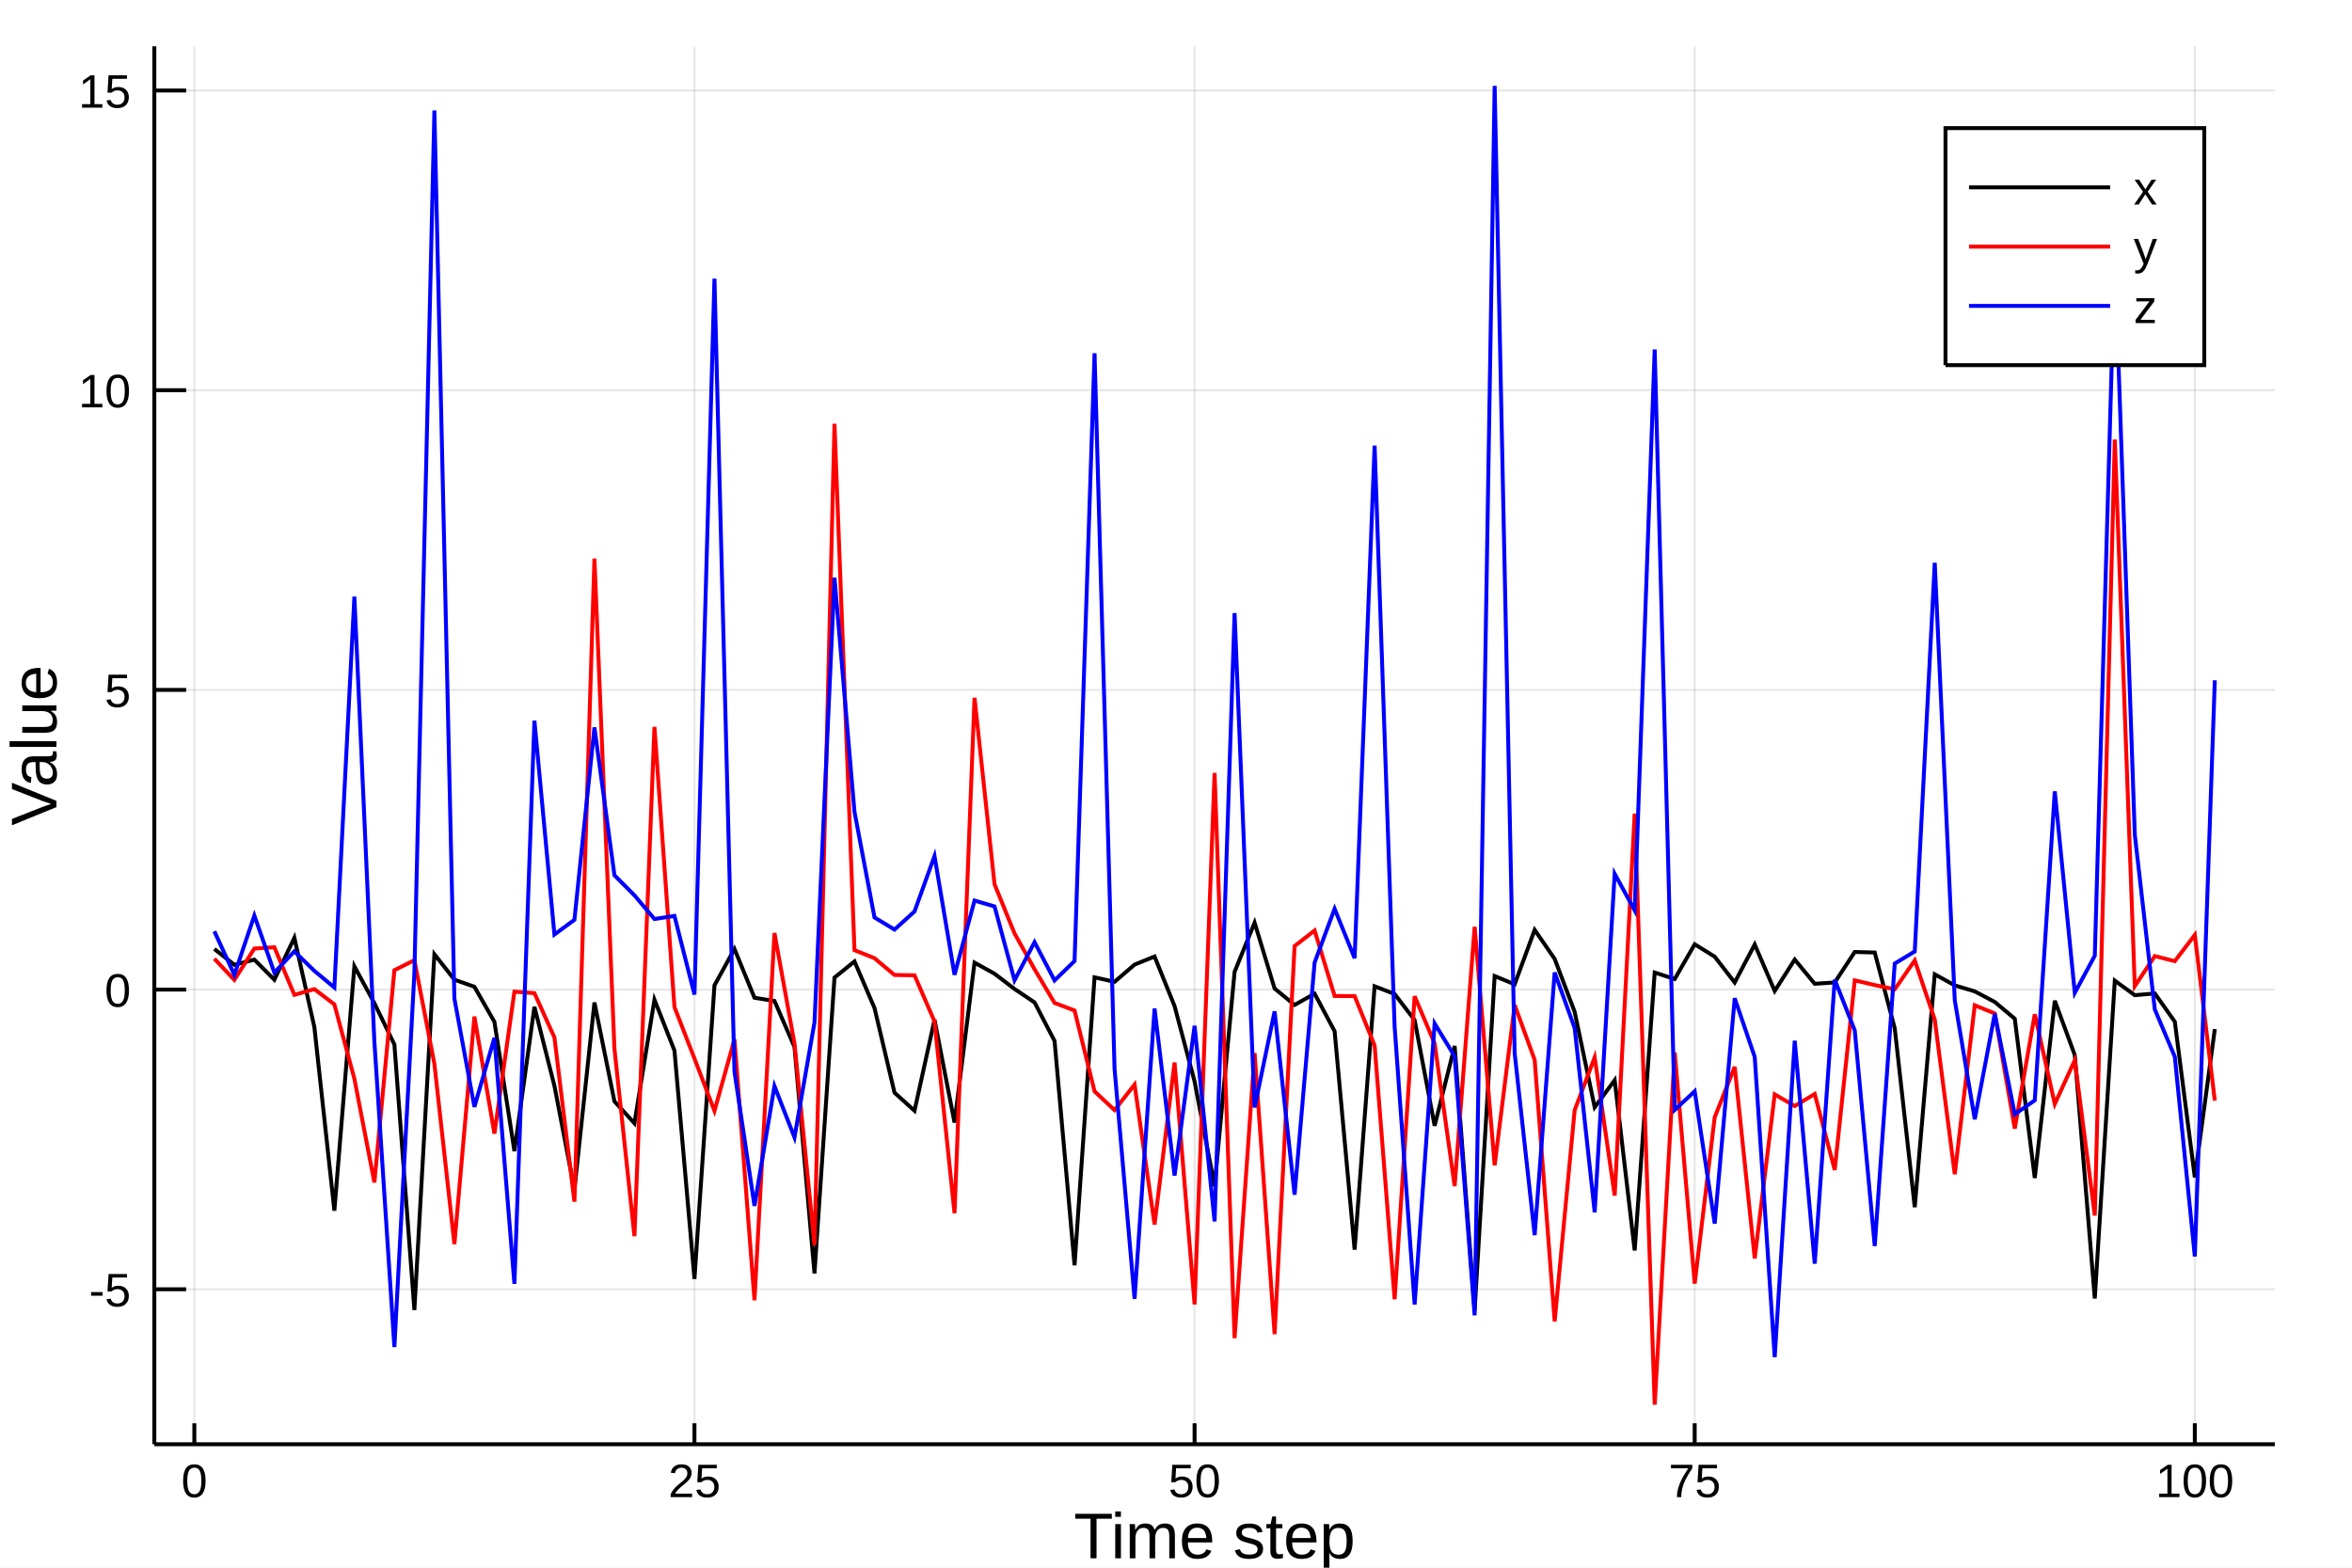
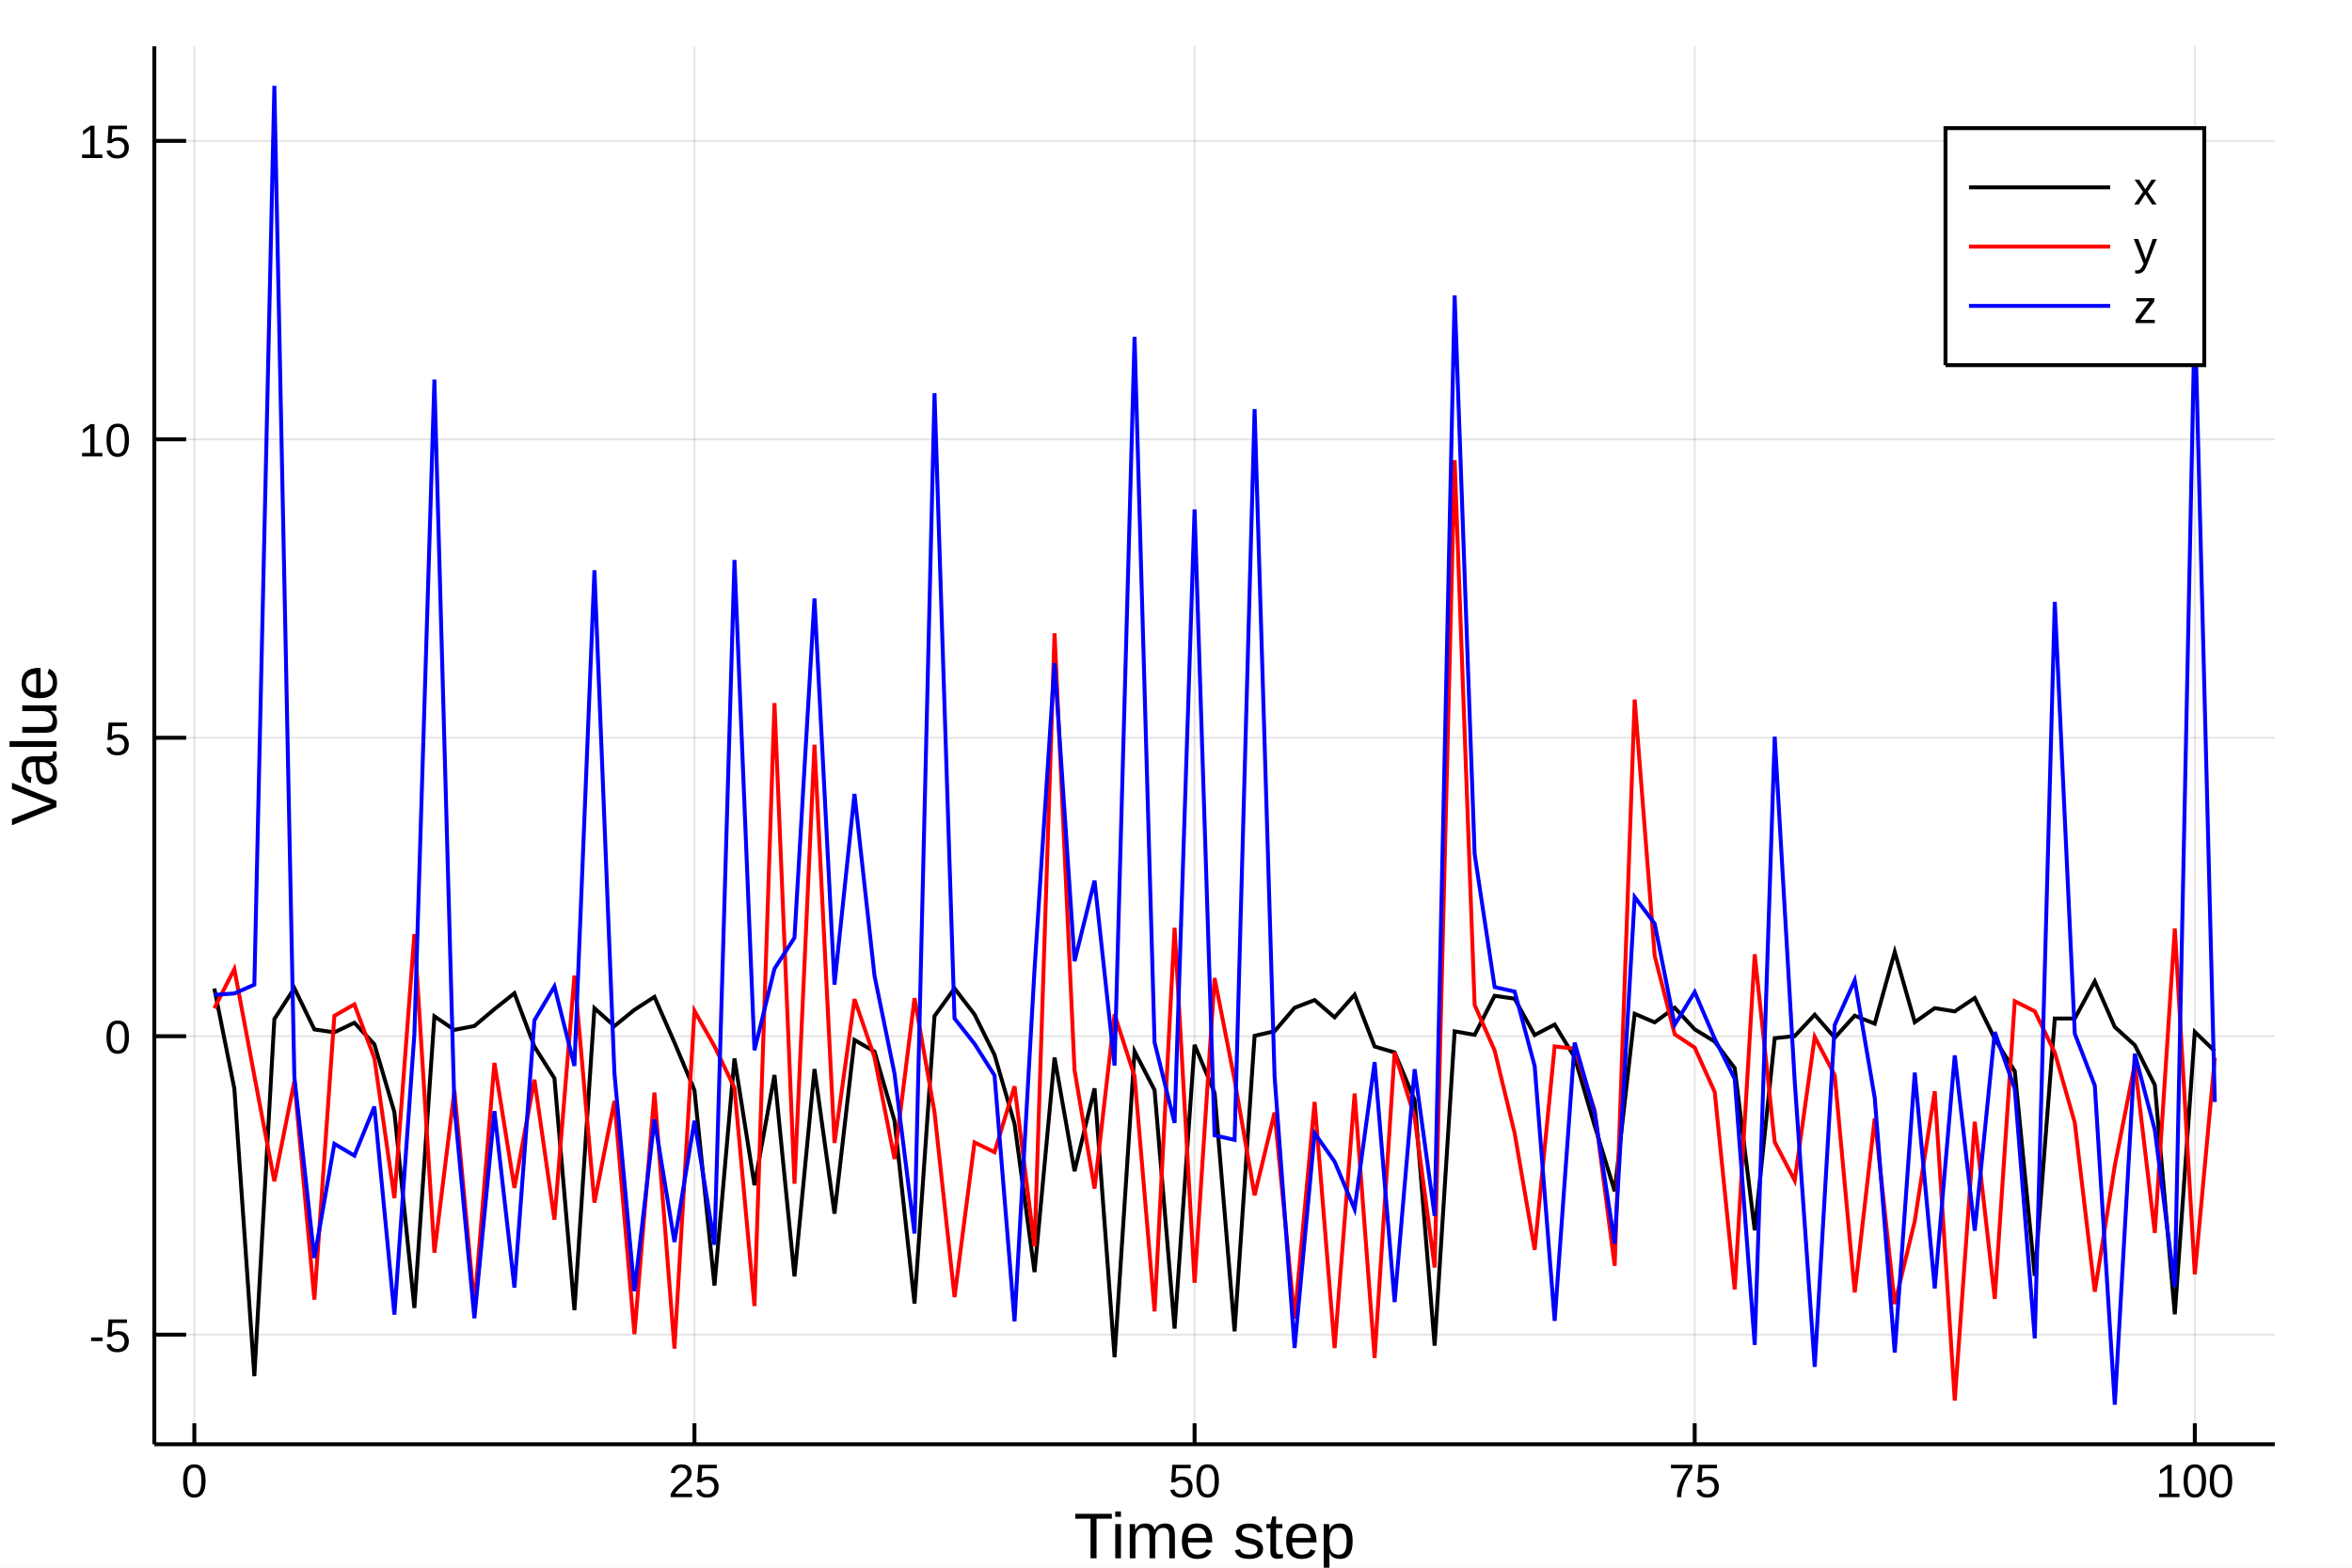
<svg xmlns="http://www.w3.org/2000/svg" width="600" height="400" viewBox="0 0 2400 1600">
  <defs>
-     <clipPath id="clip0200">
+     <clipPath id="clip0000">
      <rect x="0" y="0" width="2000" height="2000" />
    </clipPath>
  </defs>
  <defs>
-     <clipPath id="clip0201">
+     <clipPath id="clip0001">
      <rect x="0" y="0" width="2400" height="1600" />
    </clipPath>
  </defs>
-   <polygon clip-path="url(#clip0201)" points=" 0,1600 2400,1600 2400,0 0,0    " fill="#ffffff" fill-rule="evenodd" fill-opacity="1" />
+   <polygon clip-path="url(#clip0001)" points=" 0,1600 2400,1600 2400,0 0,0    " fill="#ffffff" fill-rule="evenodd" fill-opacity="1" />
  <defs>
-     <clipPath id="clip0202">
+     <clipPath id="clip0002">
      <rect x="480" y="0" width="1681" height="1600" />
    </clipPath>
  </defs>
-   <polygon clip-path="url(#clip0201)" points=" 157.48,1474.02 2321.26,1474.02 2321.26,47.244 157.48,47.244    " fill="#ffffff" fill-rule="evenodd" fill-opacity="1" />
+   <polygon clip-path="url(#clip0001)" points=" 157.48,1474.02 2321.26,1474.02 2321.26,47.244 157.48,47.244    " fill="#ffffff" fill-rule="evenodd" fill-opacity="1" />
  <defs>
-     <clipPath id="clip0203">
+     <clipPath id="clip0003">
      <rect x="157" y="47" width="2165" height="1428" />
    </clipPath>
  </defs>
-   <polyline clip-path="url(#clip0203)" style="stroke:#000000; stroke-width:2; stroke-opacity:0.1; fill:none" points="   198.306,1474.02 198.306,47.244    " />
-   <polyline clip-path="url(#clip0203)" style="stroke:#000000; stroke-width:2; stroke-opacity:0.1; fill:none" points="   708.632,1474.02 708.632,47.244    " />
-   <polyline clip-path="url(#clip0203)" style="stroke:#000000; stroke-width:2; stroke-opacity:0.1; fill:none" points="   1218.96,1474.02 1218.96,47.244    " />
-   <polyline clip-path="url(#clip0203)" style="stroke:#000000; stroke-width:2; stroke-opacity:0.1; fill:none" points="   1729.28,1474.02 1729.28,47.244    " />
-   <polyline clip-path="url(#clip0203)" style="stroke:#000000; stroke-width:2; stroke-opacity:0.1; fill:none" points="   2239.61,1474.02 2239.61,47.244    " />
-   <polyline clip-path="url(#clip0203)" style="stroke:#000000; stroke-width:2; stroke-opacity:0.1; fill:none" points="   157.48,1315.84 2321.26,1315.84    " />
-   <polyline clip-path="url(#clip0203)" style="stroke:#000000; stroke-width:2; stroke-opacity:0.1; fill:none" points="   157.48,1009.98 2321.26,1009.98    " />
-   <polyline clip-path="url(#clip0203)" style="stroke:#000000; stroke-width:2; stroke-opacity:0.1; fill:none" points="   157.48,704.113 2321.26,704.113    " />
-   <polyline clip-path="url(#clip0203)" style="stroke:#000000; stroke-width:2; stroke-opacity:0.1; fill:none" points="   157.48,398.25 2321.26,398.25    " />
-   <polyline clip-path="url(#clip0203)" style="stroke:#000000; stroke-width:2; stroke-opacity:0.1; fill:none" points="   157.48,92.388 2321.26,92.388    " />
-   <polyline clip-path="url(#clip0201)" style="stroke:#000000; stroke-width:4; stroke-opacity:1; fill:none" points="   157.48,1474.02 2321.26,1474.02    " />
-   <polyline clip-path="url(#clip0201)" style="stroke:#000000; stroke-width:4; stroke-opacity:1; fill:none" points="   157.48,1474.02 157.48,47.244    " />
-   <polyline clip-path="url(#clip0201)" style="stroke:#000000; stroke-width:4; stroke-opacity:1; fill:none" points="   198.306,1474.02 198.306,1452.61    " />
-   <polyline clip-path="url(#clip0201)" style="stroke:#000000; stroke-width:4; stroke-opacity:1; fill:none" points="   708.632,1474.02 708.632,1452.61    " />
-   <polyline clip-path="url(#clip0201)" style="stroke:#000000; stroke-width:4; stroke-opacity:1; fill:none" points="   1218.96,1474.02 1218.96,1452.61    " />
-   <polyline clip-path="url(#clip0201)" style="stroke:#000000; stroke-width:4; stroke-opacity:1; fill:none" points="   1729.28,1474.02 1729.28,1452.61    " />
-   <polyline clip-path="url(#clip0201)" style="stroke:#000000; stroke-width:4; stroke-opacity:1; fill:none" points="   2239.61,1474.02 2239.61,1452.61    " />
-   <polyline clip-path="url(#clip0201)" style="stroke:#000000; stroke-width:4; stroke-opacity:1; fill:none" points="   157.48,1315.84 189.937,1315.84    " />
-   <polyline clip-path="url(#clip0201)" style="stroke:#000000; stroke-width:4; stroke-opacity:1; fill:none" points="   157.48,1009.98 189.937,1009.98    " />
-   <polyline clip-path="url(#clip0201)" style="stroke:#000000; stroke-width:4; stroke-opacity:1; fill:none" points="   157.48,704.113 189.937,704.113    " />
-   <polyline clip-path="url(#clip0201)" style="stroke:#000000; stroke-width:4; stroke-opacity:1; fill:none" points="   157.48,398.25 189.937,398.25    " />
-   <polyline clip-path="url(#clip0201)" style="stroke:#000000; stroke-width:4; stroke-opacity:1; fill:none" points="   157.48,92.388 189.937,92.388    " />
-   <g clip-path="url(#clip0201)">
+   <polyline clip-path="url(#clip0003)" style="stroke:#000000; stroke-width:2; stroke-opacity:0.1; fill:none" points="   198.306,1474.02 198.306,47.244    " />
+   <polyline clip-path="url(#clip0003)" style="stroke:#000000; stroke-width:2; stroke-opacity:0.1; fill:none" points="   708.632,1474.02 708.632,47.244    " />
+   <polyline clip-path="url(#clip0003)" style="stroke:#000000; stroke-width:2; stroke-opacity:0.1; fill:none" points="   1218.96,1474.02 1218.96,47.244    " />
+   <polyline clip-path="url(#clip0003)" style="stroke:#000000; stroke-width:2; stroke-opacity:0.1; fill:none" points="   1729.28,1474.02 1729.28,47.244    " />
+   <polyline clip-path="url(#clip0003)" style="stroke:#000000; stroke-width:2; stroke-opacity:0.1; fill:none" points="   2239.61,1474.02 2239.61,47.244    " />
+   <polyline clip-path="url(#clip0003)" style="stroke:#000000; stroke-width:2; stroke-opacity:0.1; fill:none" points="   157.48,1362.16 2321.26,1362.16    " />
+   <polyline clip-path="url(#clip0003)" style="stroke:#000000; stroke-width:2; stroke-opacity:0.1; fill:none" points="   157.48,1057.57 2321.26,1057.57    " />
+   <polyline clip-path="url(#clip0003)" style="stroke:#000000; stroke-width:2; stroke-opacity:0.1; fill:none" points="   157.48,752.975 2321.26,752.975    " />
+   <polyline clip-path="url(#clip0003)" style="stroke:#000000; stroke-width:2; stroke-opacity:0.1; fill:none" points="   157.48,448.382 2321.26,448.382    " />
+   <polyline clip-path="url(#clip0003)" style="stroke:#000000; stroke-width:2; stroke-opacity:0.1; fill:none" points="   157.48,143.79 2321.26,143.79    " />
+   <polyline clip-path="url(#clip0001)" style="stroke:#000000; stroke-width:4; stroke-opacity:1; fill:none" points="   157.48,1474.02 2321.26,1474.02    " />
+   <polyline clip-path="url(#clip0001)" style="stroke:#000000; stroke-width:4; stroke-opacity:1; fill:none" points="   157.48,1474.02 157.48,47.244    " />
+   <polyline clip-path="url(#clip0001)" style="stroke:#000000; stroke-width:4; stroke-opacity:1; fill:none" points="   198.306,1474.02 198.306,1452.61    " />
+   <polyline clip-path="url(#clip0001)" style="stroke:#000000; stroke-width:4; stroke-opacity:1; fill:none" points="   708.632,1474.02 708.632,1452.61    " />
+   <polyline clip-path="url(#clip0001)" style="stroke:#000000; stroke-width:4; stroke-opacity:1; fill:none" points="   1218.96,1474.02 1218.96,1452.61    " />
+   <polyline clip-path="url(#clip0001)" style="stroke:#000000; stroke-width:4; stroke-opacity:1; fill:none" points="   1729.28,1474.02 1729.28,1452.61    " />
+   <polyline clip-path="url(#clip0001)" style="stroke:#000000; stroke-width:4; stroke-opacity:1; fill:none" points="   2239.61,1474.02 2239.61,1452.61    " />
+   <polyline clip-path="url(#clip0001)" style="stroke:#000000; stroke-width:4; stroke-opacity:1; fill:none" points="   157.48,1362.16 189.937,1362.16    " />
+   <polyline clip-path="url(#clip0001)" style="stroke:#000000; stroke-width:4; stroke-opacity:1; fill:none" points="   157.48,1057.57 189.937,1057.57    " />
+   <polyline clip-path="url(#clip0001)" style="stroke:#000000; stroke-width:4; stroke-opacity:1; fill:none" points="   157.48,752.975 189.937,752.975    " />
+   <polyline clip-path="url(#clip0001)" style="stroke:#000000; stroke-width:4; stroke-opacity:1; fill:none" points="   157.48,448.382 189.937,448.382    " />
+   <polyline clip-path="url(#clip0001)" style="stroke:#000000; stroke-width:4; stroke-opacity:1; fill:none" points="   157.48,143.79 189.937,143.79    " />
+   <g clip-path="url(#clip0001)">
    <text style="fill:#000000; fill-opacity:1; font-family:Arial,Helvetica Neue,Helvetica,sans-serif; font-size:48px; text-anchor:middle;" transform="rotate(0, 198.306, 1528.02)" x="198.306" y="1528.02">0</text>
  </g>
-   <g clip-path="url(#clip0201)">
+   <g clip-path="url(#clip0001)">
    <text style="fill:#000000; fill-opacity:1; font-family:Arial,Helvetica Neue,Helvetica,sans-serif; font-size:48px; text-anchor:middle;" transform="rotate(0, 708.632, 1528.02)" x="708.632" y="1528.02">25</text>
  </g>
-   <g clip-path="url(#clip0201)">
+   <g clip-path="url(#clip0001)">
    <text style="fill:#000000; fill-opacity:1; font-family:Arial,Helvetica Neue,Helvetica,sans-serif; font-size:48px; text-anchor:middle;" transform="rotate(0, 1218.96, 1528.02)" x="1218.96" y="1528.02">50</text>
  </g>
-   <g clip-path="url(#clip0201)">
+   <g clip-path="url(#clip0001)">
    <text style="fill:#000000; fill-opacity:1; font-family:Arial,Helvetica Neue,Helvetica,sans-serif; font-size:48px; text-anchor:middle;" transform="rotate(0, 1729.28, 1528.02)" x="1729.28" y="1528.02">75</text>
  </g>
-   <g clip-path="url(#clip0201)">
+   <g clip-path="url(#clip0001)">
    <text style="fill:#000000; fill-opacity:1; font-family:Arial,Helvetica Neue,Helvetica,sans-serif; font-size:48px; text-anchor:middle;" transform="rotate(0, 2239.61, 1528.02)" x="2239.61" y="1528.02">100</text>
  </g>
-   <g clip-path="url(#clip0201)">
-     <text style="fill:#000000; fill-opacity:1; font-family:Arial,Helvetica Neue,Helvetica,sans-serif; font-size:48px; text-anchor:end;" transform="rotate(0, 133.48, 1333.34)" x="133.48" y="1333.34">-5</text>
+   <g clip-path="url(#clip0001)">
+     <text style="fill:#000000; fill-opacity:1; font-family:Arial,Helvetica Neue,Helvetica,sans-serif; font-size:48px; text-anchor:end;" transform="rotate(0, 133.48, 1379.66)" x="133.48" y="1379.66">-5</text>
  </g>
-   <g clip-path="url(#clip0201)">
-     <text style="fill:#000000; fill-opacity:1; font-family:Arial,Helvetica Neue,Helvetica,sans-serif; font-size:48px; text-anchor:end;" transform="rotate(0, 133.48, 1027.48)" x="133.48" y="1027.48">0</text>
+   <g clip-path="url(#clip0001)">
+     <text style="fill:#000000; fill-opacity:1; font-family:Arial,Helvetica Neue,Helvetica,sans-serif; font-size:48px; text-anchor:end;" transform="rotate(0, 133.48, 1075.07)" x="133.48" y="1075.07">0</text>
  </g>
-   <g clip-path="url(#clip0201)">
-     <text style="fill:#000000; fill-opacity:1; font-family:Arial,Helvetica Neue,Helvetica,sans-serif; font-size:48px; text-anchor:end;" transform="rotate(0, 133.48, 721.613)" x="133.48" y="721.613">5</text>
+   <g clip-path="url(#clip0001)">
+     <text style="fill:#000000; fill-opacity:1; font-family:Arial,Helvetica Neue,Helvetica,sans-serif; font-size:48px; text-anchor:end;" transform="rotate(0, 133.48, 770.475)" x="133.48" y="770.475">5</text>
  </g>
-   <g clip-path="url(#clip0201)">
-     <text style="fill:#000000; fill-opacity:1; font-family:Arial,Helvetica Neue,Helvetica,sans-serif; font-size:48px; text-anchor:end;" transform="rotate(0, 133.48, 415.75)" x="133.48" y="415.75">10</text>
+   <g clip-path="url(#clip0001)">
+     <text style="fill:#000000; fill-opacity:1; font-family:Arial,Helvetica Neue,Helvetica,sans-serif; font-size:48px; text-anchor:end;" transform="rotate(0, 133.48, 465.882)" x="133.48" y="465.882">10</text>
  </g>
-   <g clip-path="url(#clip0201)">
-     <text style="fill:#000000; fill-opacity:1; font-family:Arial,Helvetica Neue,Helvetica,sans-serif; font-size:48px; text-anchor:end;" transform="rotate(0, 133.48, 109.888)" x="133.48" y="109.888">15</text>
+   <g clip-path="url(#clip0001)">
+     <text style="fill:#000000; fill-opacity:1; font-family:Arial,Helvetica Neue,Helvetica,sans-serif; font-size:48px; text-anchor:end;" transform="rotate(0, 133.48, 161.29)" x="133.48" y="161.29">15</text>
  </g>
-   <g clip-path="url(#clip0201)">
+   <g clip-path="url(#clip0001)">
    <text style="fill:#000000; fill-opacity:1; font-family:Arial,Helvetica Neue,Helvetica,sans-serif; font-size:66px; text-anchor:middle;" transform="rotate(0, 1239.37, 1590.4)" x="1239.37" y="1590.4">Time step</text>
  </g>
-   <g clip-path="url(#clip0201)">
+   <g clip-path="url(#clip0001)">
    <text style="fill:#000000; fill-opacity:1; font-family:Arial,Helvetica Neue,Helvetica,sans-serif; font-size:66px; text-anchor:middle;" transform="rotate(-90, 57.6, 760.63)" x="57.6" y="760.63">Value</text>
  </g>
-   <polyline clip-path="url(#clip0203)" style="stroke:#000000; stroke-width:4; stroke-opacity:1; fill:none" points="   218.719,968.522 239.132,984.693 259.545,979.438 279.958,999.945 300.371,957.086 320.784,1048.25 341.197,1235.63 361.61,986.237 382.023,1023.85 402.436,1066.04    422.85,1337.01 443.263,973.863 463.676,999.868 484.089,1007.08 504.502,1042.87 524.915,1174.85 545.328,1027.59 565.741,1108.27 586.154,1213.99 606.567,1023.19    626.98,1124.07 647.393,1146.41 667.806,1020.29 688.219,1072.21 708.632,1305.26 729.045,1005.67 749.458,968.522 769.871,1018.32 790.284,1021.58 810.697,1068.57    831.11,1299.67 851.523,997.739 871.936,981.248 892.349,1028.81 912.762,1115.18 933.175,1133.63 953.588,1040.77 974.001,1145.7 994.414,982.463 1014.83,993.785    1035.24,1009.35 1055.65,1023.06 1076.07,1062.4 1096.48,1291.35 1116.89,997.458 1137.31,1002.06 1157.72,984.489 1178.13,976.232 1198.54,1026.81 1218.96,1103.76    1239.37,1210.64 1259.78,991.887 1280.2,941.683 1300.61,1008.91 1321.02,1025.64 1341.44,1014.16 1361.85,1052.48 1382.26,1275.42 1402.67,1006.61 1423.09,1014.5    1443.5,1041.13 1463.91,1148.98 1484.33,1067.53 1504.74,1337.34 1525.15,996.16 1545.57,1004.59 1565.98,949.038 1586.39,978.657 1606.8,1032.69 1627.22,1130.07    1647.63,1102.45 1668.04,1276.21 1688.46,992.576 1708.87,999.206 1729.28,963.751 1749.7,976.379 1770.11,1002.75 1790.52,963.949 1810.93,1011.38 1831.35,979.324    1851.76,1004.06 1872.17,1002.7 1892.59,971.598 1913,972.146 1933.41,1049.56 1953.83,1232.08 1974.24,994.394 1994.65,1005.67 2015.06,1011.83 2035.48,1022.6    2055.89,1039.71 2076.3,1202.28 2096.72,1021.35 2117.13,1076.79 2137.54,1325.26 2157.96,1000.86 2178.37,1015.7 2198.78,1013.91 2219.19,1042.76 2239.61,1201.68    2260.02,1050.28    " />
-   <polyline clip-path="url(#clip0203)" style="stroke:#ff0000; stroke-width:4; stroke-opacity:1; fill:none" points="   218.719,978.476 239.132,1000.11 259.545,968.101 279.958,966.788 300.371,1015.37 320.784,1009.48 341.197,1025.09 361.61,1101.02 382.023,1206.82 402.436,990.21    422.85,979.988 443.263,1085.85 463.676,1269.84 484.089,1037.53 504.502,1156.98 524.915,1012.09 545.328,1013.61 565.741,1058.83 586.154,1226.47 606.567,570.071    626.98,1070.23 647.393,1261.66 667.806,741.846 688.219,1027.8 708.632,1080.34 729.045,1133.8 749.458,1060.79 769.871,1327.06 790.284,952.29 810.697,1065.02    831.11,1270.9 851.523,432.539 871.936,969.727 892.349,977.949 912.762,995.07 933.175,995.396 953.588,1042.48 974.001,1238.21 994.414,712.147 1014.83,902.477    1035.24,952.666 1055.65,989.183 1076.07,1023.59 1096.48,1031.32 1116.89,1113.81 1137.31,1132.99 1157.72,1106.92 1178.13,1249.79 1198.54,1084.39 1218.96,1331.29    1239.37,788.878 1259.78,1365.73 1280.2,1074.77 1300.61,1361.67 1321.02,965.561 1341.44,949.701 1361.85,1016.51 1382.26,1016.62 1402.67,1067.03 1423.09,1326    1443.5,1016.79 1463.91,1064.98 1484.33,1210.58 1504.74,945.93 1525.15,1189.36 1545.57,1025.72 1565.98,1081.7 1586.39,1348.63 1606.8,1133.05 1627.22,1079.14    1647.63,1220.27 1668.04,830.435 1688.46,1433.64 1708.87,1074.22 1729.28,1310.07 1749.7,1140.26 1770.11,1088.84 1790.52,1284.39 1810.93,1116.92 1831.35,1128.82    1851.76,1116.57 1872.17,1194.06 1892.59,1000.54 1913,1005.37 1933.41,1009.66 1953.83,980.21 1974.24,1040.6 1994.65,1198.42 2015.06,1025.98 2035.48,1034.37    2055.89,1151.83 2076.3,1035.16 2096.72,1126.78 2117.13,1082.1 2137.54,1240.64 2157.96,448.63 2178.37,1006.46 2198.78,975.792 2219.19,980.966 2239.61,954.193    2260.02,1123.35    " />
-   <polyline clip-path="url(#clip0203)" style="stroke:#0000ff; stroke-width:4; stroke-opacity:1; fill:none" points="   218.719,950.487 239.132,994.939 259.545,934.421 279.958,992.688 300.371,970.971 320.784,990.873 341.197,1007.86 361.61,608.903 382.023,1063.2 402.436,1374.79    422.85,993.079 443.263,112.754 463.676,1019.19 484.089,1129.7 504.502,1059.18 524.915,1310.31 545.328,735.507 565.741,953.791 586.154,938.75 606.567,742.392    626.98,893.313 647.393,913.789 667.806,937.935 688.219,934.796 708.632,1015.06 729.045,284.402 749.458,1093.69 769.871,1230.74 790.284,1108.5 810.697,1160.79    831.11,1043.56 851.523,589.583 871.936,828.657 892.349,936.388 912.762,948.74 933.175,930.263 953.588,873.644 974.001,994.873 994.414,919.134 1014.83,925.086    1035.24,1000.52 1055.65,961.594 1076.07,1000.62 1096.48,980.843 1116.89,360.527 1137.31,1091.09 1157.72,1325.64 1178.13,1029.3 1198.54,1199.84 1218.96,1046.95    1239.37,1246.56 1259.78,625.749 1280.2,1130.31 1300.61,1032.21 1321.02,1219.34 1341.44,982.409 1361.85,927.492 1382.26,977.949 1402.67,454.8 1423.09,1047.88    1443.5,1331.36 1463.91,1044.56 1484.33,1078.12 1504.74,1342.43 1525.15,87.624 1545.57,1074.93 1565.98,1260.58 1586.39,992.538 1606.8,1049.25 1627.22,1237.34    1647.63,891.801 1668.04,929.096 1688.46,356.642 1708.87,1132.81 1729.28,1113.77 1749.7,1248.84 1770.11,1018.79 1790.52,1078.69 1810.93,1385.15 1831.35,1062.15    1851.76,1289.7 1872.17,999.915 1892.59,1051.6 1913,1271.72 1933.41,983.427 1953.83,971.073 1974.24,574.37 1994.65,1020.77 2015.06,1142.33 2035.48,1034.68    2055.89,1137.19 2076.3,1123.02 2096.72,807.666 2117.13,1013.3 2137.54,975.409 2157.96,261.671 2178.37,851.921 2198.78,1030.23 2219.19,1078.53 2239.61,1282.37    2260.02,694.313    " />
-   <polygon clip-path="url(#clip0201)" points=" 1985.19,372.684 2249.26,372.684 2249.26,130.764 1985.19,130.764    " fill="#ffffff" fill-rule="evenodd" fill-opacity="1" />
-   <polyline clip-path="url(#clip0201)" style="stroke:#000000; stroke-width:4; stroke-opacity:1; fill:none" points="   1985.19,372.684 2249.26,372.684 2249.26,130.764 1985.19,130.764 1985.19,372.684    " />
-   <polyline clip-path="url(#clip0201)" style="stroke:#000000; stroke-width:4; stroke-opacity:1; fill:none" points="   2009.19,191.244 2153.19,191.244    " />
-   <g clip-path="url(#clip0201)">
+   <polyline clip-path="url(#clip0003)" style="stroke:#000000; stroke-width:4; stroke-opacity:1; fill:none" points="   218.719,1008.92 239.132,1111.06 259.545,1404.52 279.958,1040.1 300.371,1008.53 320.784,1050.65 341.197,1053.62 361.61,1043.85 382.023,1065.8 402.436,1135.07    422.85,1334.91 443.263,1037.25 463.676,1051.08 484.089,1047.15 504.502,1029.96 524.915,1013.72 545.328,1068.2 565.741,1100.5 586.154,1337.21 606.567,1028.98    626.98,1047.19 647.393,1030.63 667.806,1017.45 688.219,1064 708.632,1112.68 729.045,1312.03 749.458,1080.3 769.871,1209.61 790.284,1097.19 810.697,1302.73    831.11,1091.06 851.523,1238.66 871.936,1061.41 892.349,1073.22 912.762,1143.79 933.175,1330.44 953.588,1037 974.001,1008.79 994.414,1035.34 1014.83,1076.59    1035.24,1146.94 1055.65,1298.27 1076.07,1079.38 1096.48,1195.31 1116.89,1110.82 1137.31,1385.19 1157.72,1073 1178.13,1112.57 1198.54,1355.94 1218.96,1066.39    1239.37,1115.38 1259.78,1358.76 1280.2,1057.16 1300.61,1052.48 1321.02,1028.55 1341.44,1020.68 1361.85,1038.28 1382.26,1015.2 1402.67,1068.08 1423.09,1074.14    1443.5,1122.77 1463.91,1373.35 1484.33,1052.57 1504.74,1056.15 1525.15,1016.29 1545.57,1019.28 1565.98,1056.36 1586.39,1045.69 1606.8,1079.13 1627.22,1149.03    1647.63,1215.73 1668.04,1034.69 1688.46,1043.42 1708.87,1028.53 1729.28,1050.54 1749.7,1063.01 1770.11,1090.15 1790.52,1255.66 1810.93,1059.59 1831.35,1057.45    1851.76,1035.62 1872.17,1059.11 1892.59,1036.6 1913,1044.8 1933.41,971.552 1953.83,1043.26 1974.24,1028.93 1994.65,1032.24 2015.06,1018.57 2035.48,1060.2    2055.89,1093.3 2076.3,1302.18 2096.72,1039.47 2117.13,1039.48 2137.54,1001.58 2157.96,1048.2 2178.37,1066.66 2198.78,1107.37 2219.19,1341.39 2239.61,1053.18    2260.02,1072.85    " />
+   <polyline clip-path="url(#clip0003)" style="stroke:#ff0000; stroke-width:4; stroke-opacity:1; fill:none" points="   218.719,1029.07 239.132,989.046 259.545,1098.01 279.958,1205.66 300.371,1103.41 320.784,1326.41 341.197,1036.77 361.61,1025.06 382.023,1080.08 402.436,1222.85    422.85,953.318 443.263,1278.51 463.676,1113.03 484.089,1332.78 504.502,1084.79 524.915,1212.36 545.328,1101.96 565.741,1244.83 586.154,995.73 606.567,1227.39    626.98,1123.57 647.393,1361.64 667.806,1115.08 688.219,1376.36 708.632,1031.67 729.045,1067.75 749.458,1110.4 769.871,1332.94 790.284,717.596 810.697,1208.12    831.11,760.108 851.523,1166.51 871.936,1019.72 892.349,1079.14 912.762,1182.84 933.175,1018.72 953.588,1135.2 974.001,1323.83 994.414,1165.92 1014.83,1175.95    1035.24,1108.68 1055.65,1272.05 1076.07,646.278 1096.48,1092.25 1116.89,1213.05 1137.31,1035.29 1157.72,1098.56 1178.13,1338.4 1198.54,946.95 1218.96,1309.17    1239.37,998.22 1259.78,1102.22 1280.2,1219.93 1300.61,1135.4 1321.02,1345.86 1341.44,1124.65 1361.85,1375.87 1382.26,1116.03 1402.67,1385.94 1423.09,1073.93    1443.5,1140.3 1463.91,1293.63 1484.33,469.653 1504.74,1025.7 1525.15,1072.18 1545.57,1156.57 1565.98,1275.58 1586.39,1067.98 1606.8,1070.26 1627.22,1133.42    1647.63,1291.86 1668.04,713.926 1688.46,975.498 1708.87,1055.58 1729.28,1069.18 1749.7,1114.48 1770.11,1315.96 1790.52,973.969 1810.93,1165.57 1831.35,1204.88    1851.76,1058.25 1872.17,1097.42 1892.59,1319.07 1913,1141.4 1933.41,1330.93 1953.83,1246.33 1974.24,1113.79 1994.65,1429.47 2015.06,1144.84 2035.48,1325.61    2055.89,1021.83 2076.3,1032.12 2096.72,1074.26 2117.13,1145.83 2137.54,1318.3 2157.96,1189.65 2178.37,1085.92 2198.78,1258.28 2219.19,947.612 2239.61,1300.58    2260.02,1079.43    " />
+   <polyline clip-path="url(#clip0003)" style="stroke:#0000ff; stroke-width:4; stroke-opacity:1; fill:none" points="   218.719,1015.37 239.132,1013.93 259.545,1004.94 279.958,87.624 300.371,1099.24 320.784,1283.91 341.197,1167.39 361.61,1179.47 382.023,1129.4 402.436,1341.72    422.85,1055.29 443.263,387.373 463.676,1128.9 484.089,1345.41 504.502,1134.01 524.915,1314.16 545.328,1041.4 565.741,1006.74 586.154,1087.9 606.567,582.042    626.98,1095.51 647.393,1317.79 667.806,1142.46 688.219,1267.55 708.632,1143.88 729.045,1270.44 749.458,571.496 769.871,1071.88 790.284,988.662 810.697,957.027    831.11,610.815 851.523,1004.92 871.936,810.253 892.349,995.867 912.762,1095.69 933.175,1258.95 953.588,401.366 974.001,1039.44 994.414,1065.3 1014.83,1097.63    1035.24,1348.56 1055.65,989.22 1076.07,676.801 1096.48,981.027 1116.89,898.74 1137.31,1087.53 1157.72,343.796 1178.13,1063.84 1198.54,1146.05 1218.96,519.965    1239.37,1158.71 1259.78,1163.39 1280.2,417.539 1300.61,1098.85 1321.02,1375.74 1341.44,1156.52 1361.85,1185.56 1382.26,1234.08 1402.67,1083.98 1423.09,1328.9    1443.5,1091.25 1463.91,1240.91 1484.33,301.554 1504.74,871.648 1525.15,1007.44 1545.57,1012 1565.98,1087.97 1586.39,1348.06 1606.8,1064.13 1627.22,1135.68    1647.63,1269.28 1668.04,915.577 1688.46,942.719 1708.87,1045.86 1729.28,1012.46 1749.7,1060.1 1770.11,1101.09 1790.52,1372.66 1810.93,751.868 1831.35,1103.73    1851.76,1395.04 1872.17,1046.07 1892.59,1000.51 1913,1120.57 1933.41,1380.46 1953.83,1094.73 1974.24,1314.98 1994.65,1077.15 2015.06,1256.1 2035.48,1053.33    2055.89,1111.19 2076.3,1365.93 2096.72,614.264 2117.13,1054.98 2137.54,1107.95 2157.96,1433.64 2178.37,1075.53 2198.78,1153.2 2219.19,1313.43 2239.61,317.326    2260.02,1124.75    " />
+   <polygon clip-path="url(#clip0001)" points=" 1985.19,372.684 2249.26,372.684 2249.26,130.764 1985.19,130.764    " fill="#ffffff" fill-rule="evenodd" fill-opacity="1" />
+   <polyline clip-path="url(#clip0001)" style="stroke:#000000; stroke-width:4; stroke-opacity:1; fill:none" points="   1985.19,372.684 2249.26,372.684 2249.26,130.764 1985.19,130.764 1985.19,372.684    " />
+   <polyline clip-path="url(#clip0001)" style="stroke:#000000; stroke-width:4; stroke-opacity:1; fill:none" points="   2009.19,191.244 2153.19,191.244    " />
+   <g clip-path="url(#clip0001)">
    <text style="fill:#000000; fill-opacity:1; font-family:Arial,Helvetica Neue,Helvetica,sans-serif; font-size:48px; text-anchor:start;" transform="rotate(0, 2177.19, 208.744)" x="2177.19" y="208.744">x</text>
  </g>
-   <polyline clip-path="url(#clip0201)" style="stroke:#ff0000; stroke-width:4; stroke-opacity:1; fill:none" points="   2009.19,251.724 2153.19,251.724    " />
-   <g clip-path="url(#clip0201)">
+   <polyline clip-path="url(#clip0001)" style="stroke:#ff0000; stroke-width:4; stroke-opacity:1; fill:none" points="   2009.19,251.724 2153.19,251.724    " />
+   <g clip-path="url(#clip0001)">
    <text style="fill:#000000; fill-opacity:1; font-family:Arial,Helvetica Neue,Helvetica,sans-serif; font-size:48px; text-anchor:start;" transform="rotate(0, 2177.19, 269.224)" x="2177.19" y="269.224">y</text>
  </g>
-   <polyline clip-path="url(#clip0201)" style="stroke:#0000ff; stroke-width:4; stroke-opacity:1; fill:none" points="   2009.19,312.204 2153.19,312.204    " />
-   <g clip-path="url(#clip0201)">
+   <polyline clip-path="url(#clip0001)" style="stroke:#0000ff; stroke-width:4; stroke-opacity:1; fill:none" points="   2009.19,312.204 2153.19,312.204    " />
+   <g clip-path="url(#clip0001)">
    <text style="fill:#000000; fill-opacity:1; font-family:Arial,Helvetica Neue,Helvetica,sans-serif; font-size:48px; text-anchor:start;" transform="rotate(0, 2177.19, 329.704)" x="2177.19" y="329.704">z</text>
  </g>
</svg>
